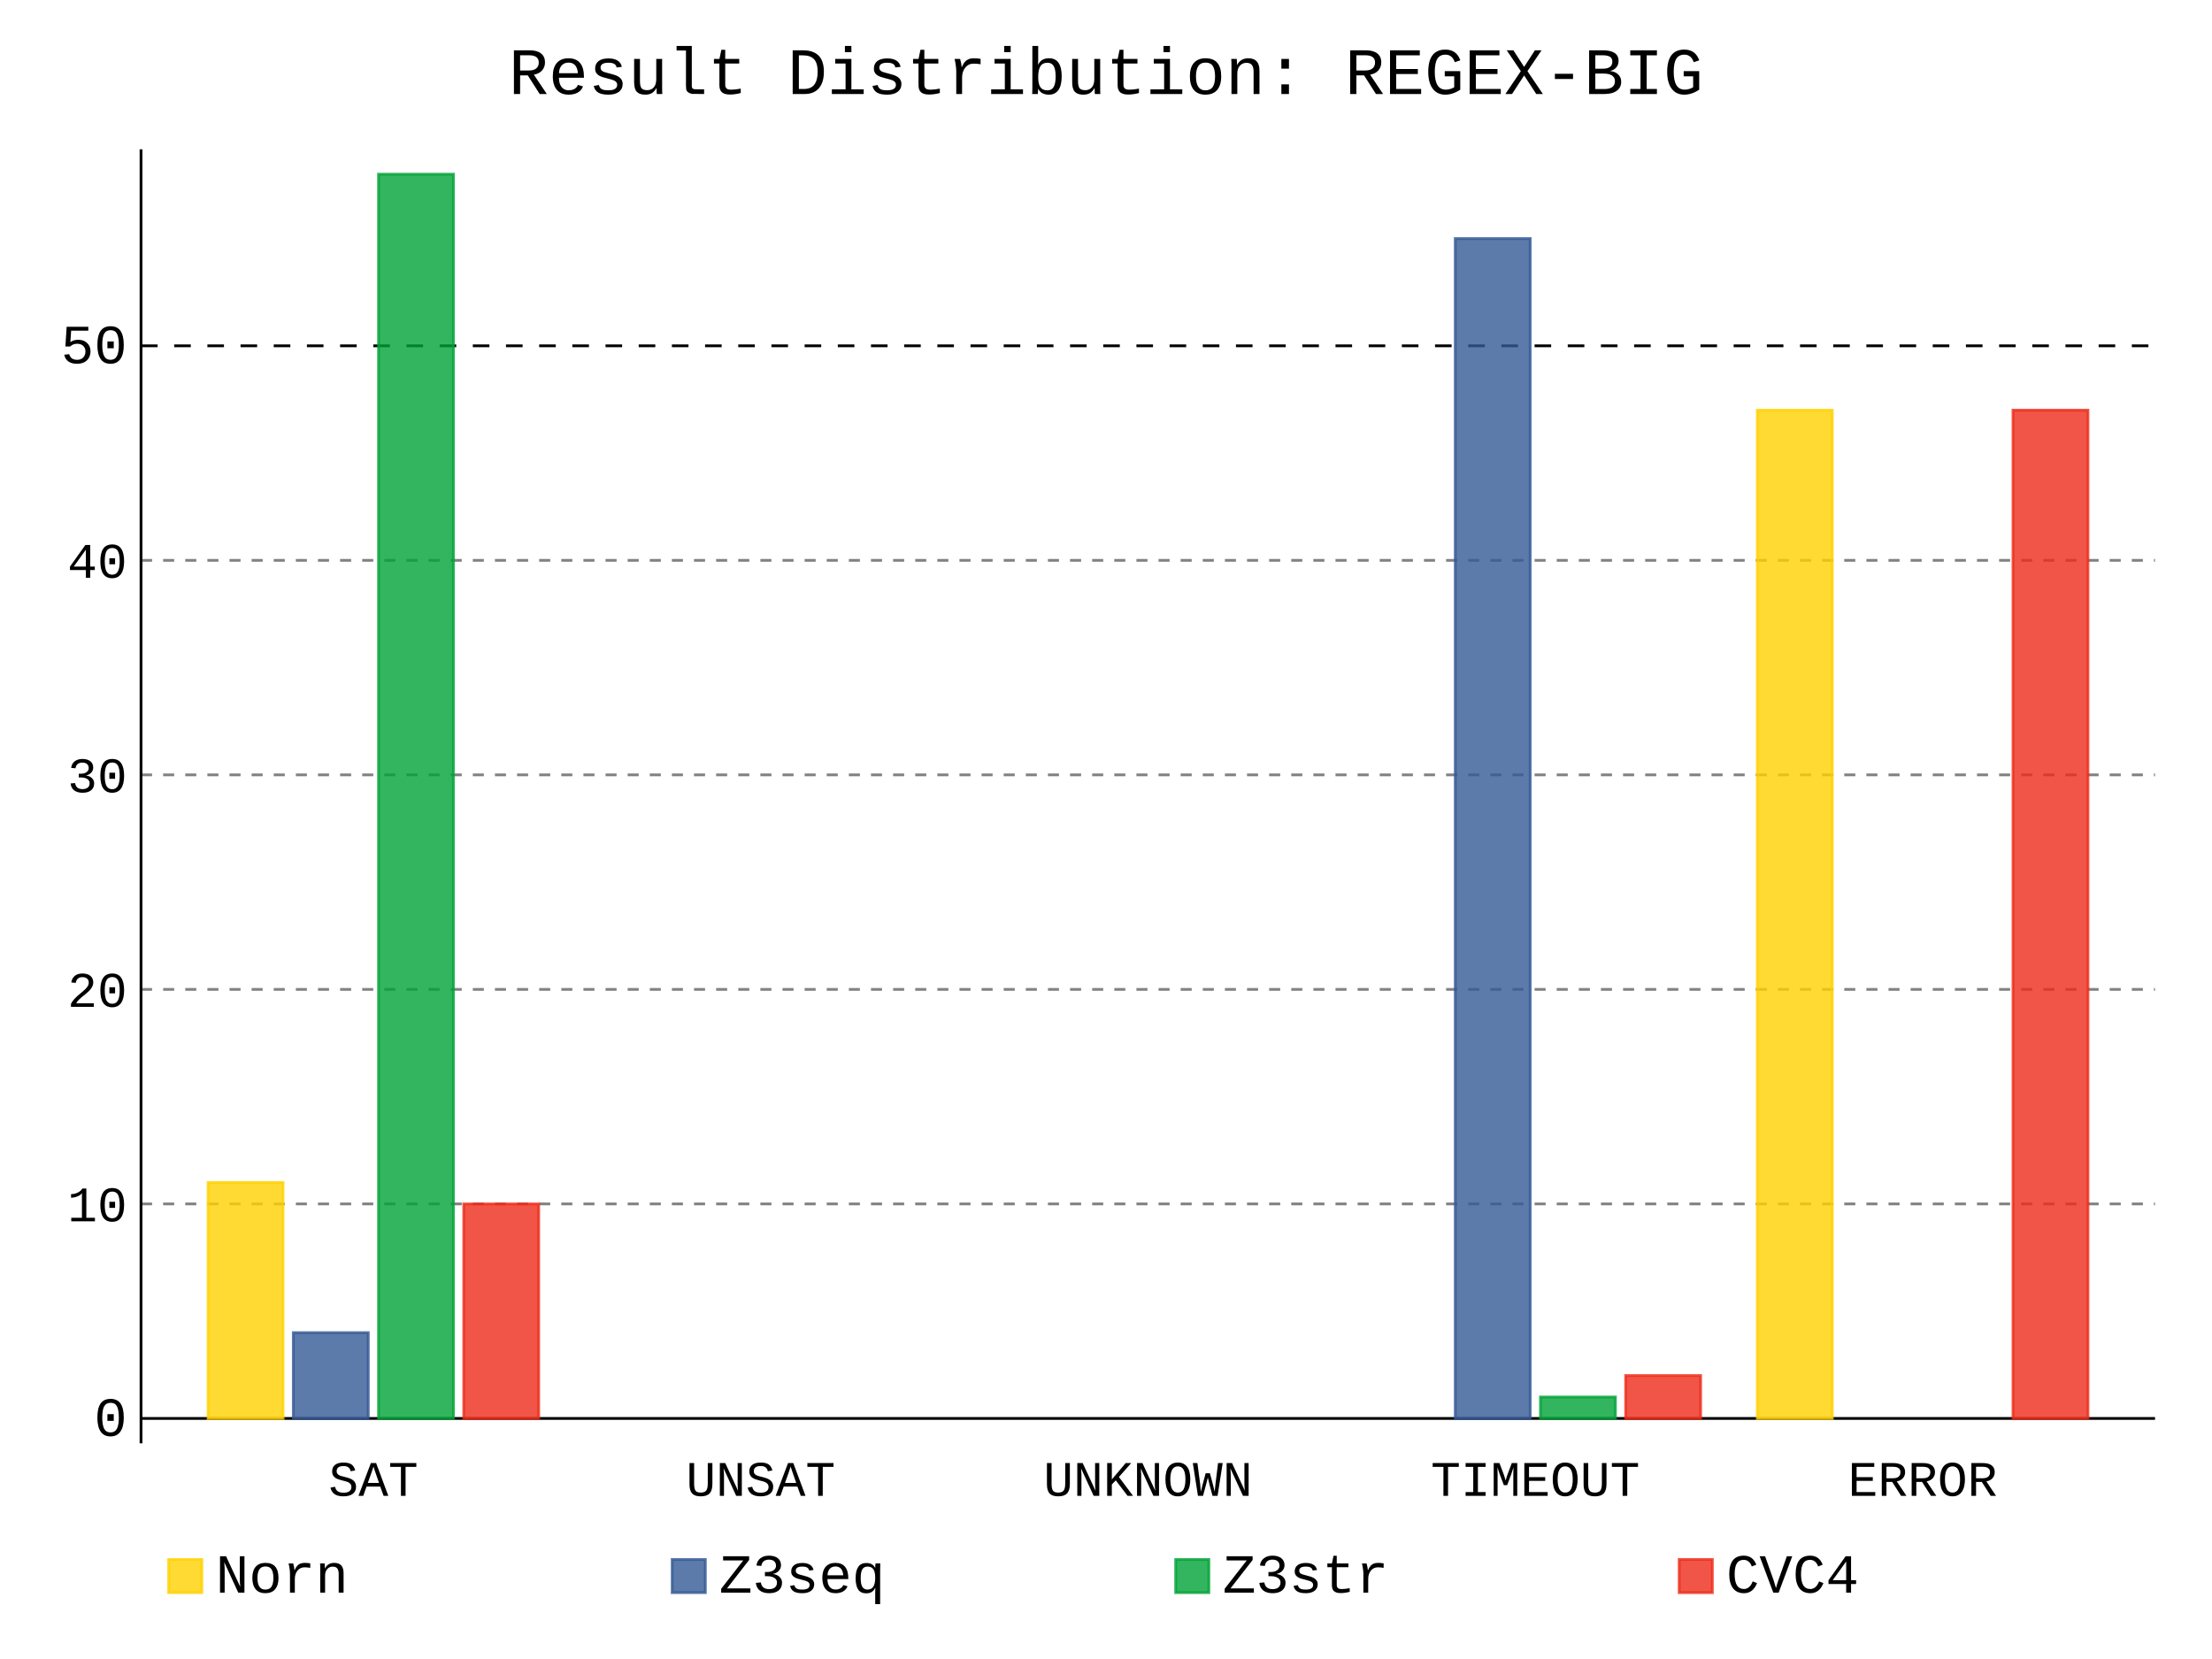
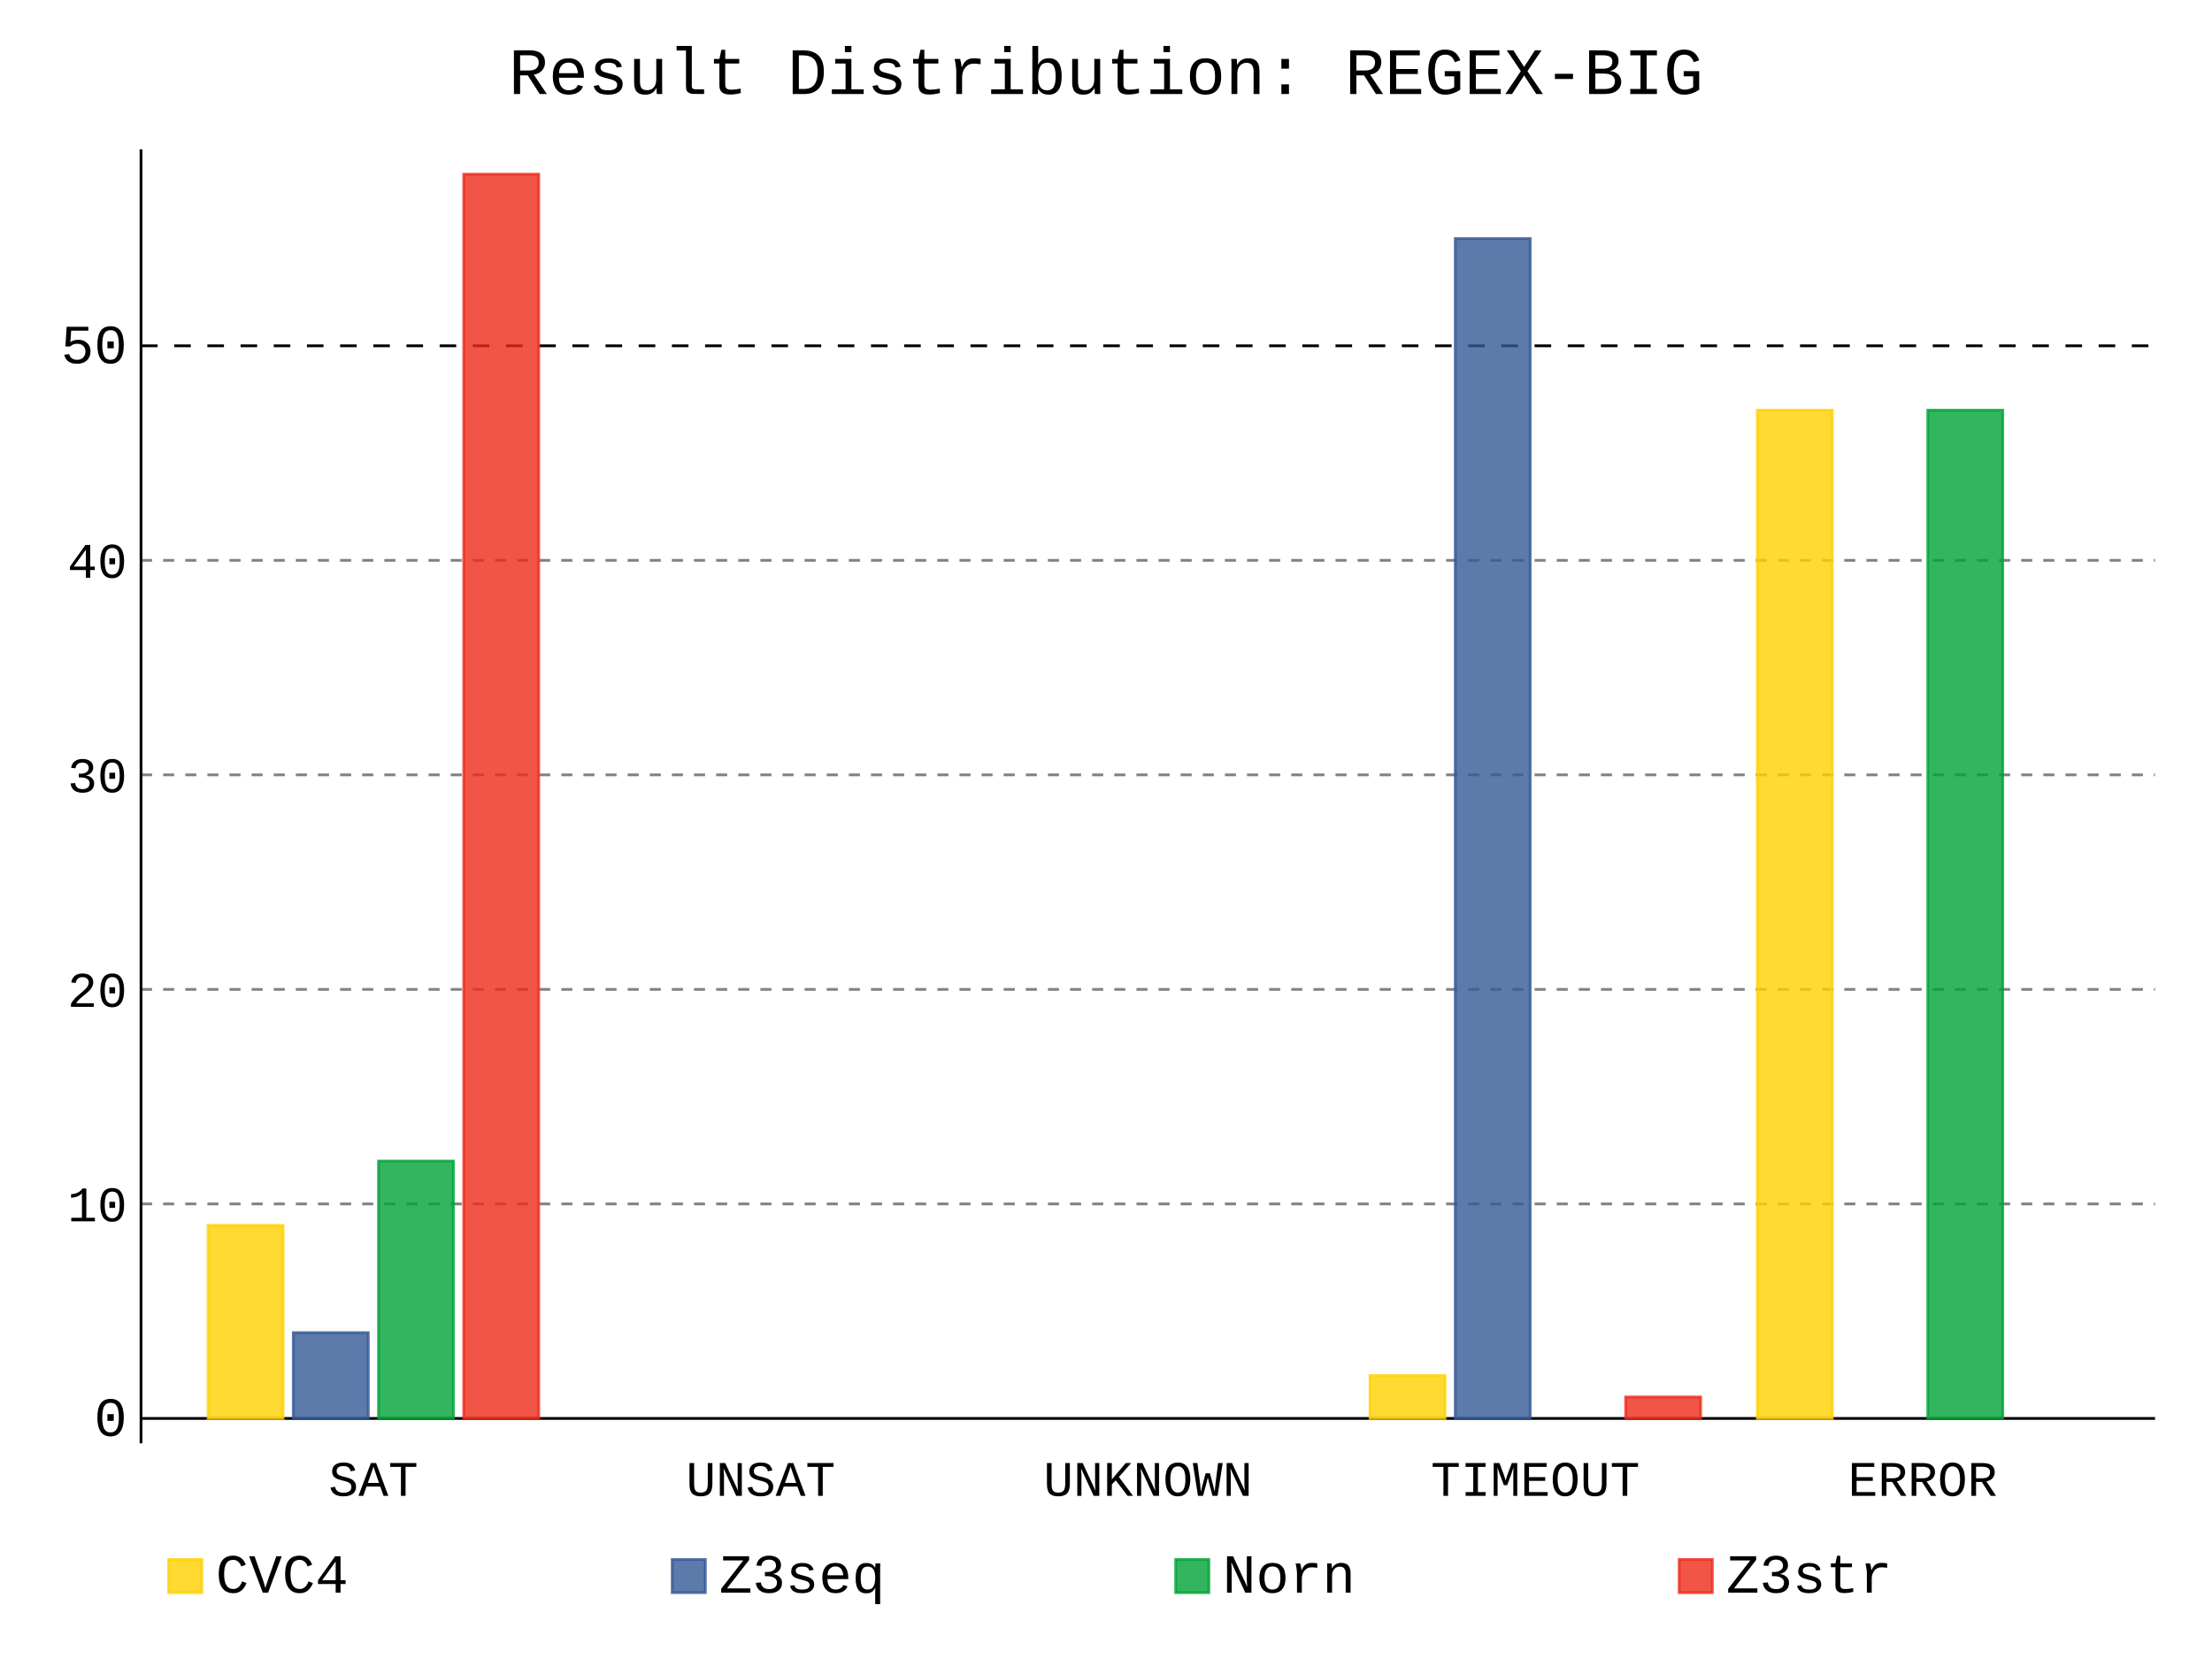
- <svg xmlns="http://www.w3.org/2000/svg" id="chart-3f2a2856-9d9c-41f6-ac64-3c02327296be" class="pygal-chart" viewBox="0 0 800 600">
+ <svg xmlns="http://www.w3.org/2000/svg" id="chart-bedbf23d-5799-453d-8baf-79e95862f258" class="pygal-chart" viewBox="0 0 800 600">
  <defs>
-     <style type="text/css">#chart-3f2a2856-9d9c-41f6-ac64-3c02327296be{-webkit-user-select:none;-webkit-font-smoothing:antialiased;font-family:Consolas,"Liberation Mono",Menlo,Courier,monospace}#chart-3f2a2856-9d9c-41f6-ac64-3c02327296be .title{font-family:Consolas,"Liberation Mono",Menlo,Courier,monospace;font-size:24px}#chart-3f2a2856-9d9c-41f6-ac64-3c02327296be .legends .legend text{font-family:Consolas,"Liberation Mono",Menlo,Courier,monospace;font-size:20px}#chart-3f2a2856-9d9c-41f6-ac64-3c02327296be .axis text{font-family:Consolas,"Liberation Mono",Menlo,Courier,monospace;font-size:18px}#chart-3f2a2856-9d9c-41f6-ac64-3c02327296be .axis text.major{font-family:Consolas,"Liberation Mono",Menlo,Courier,monospace;font-size:20px}#chart-3f2a2856-9d9c-41f6-ac64-3c02327296be .text-overlay text.value{font-family:Consolas,"Liberation Mono",Menlo,Courier,monospace;font-size:22px}#chart-3f2a2856-9d9c-41f6-ac64-3c02327296be .text-overlay text.label{font-family:Consolas,"Liberation Mono",Menlo,Courier,monospace;font-size:20px}#chart-3f2a2856-9d9c-41f6-ac64-3c02327296be .tooltip{font-family:Consolas,"Liberation Mono",Menlo,Courier,monospace;font-size:20px}#chart-3f2a2856-9d9c-41f6-ac64-3c02327296be text.no_data{font-family:Consolas,"Liberation Mono",Menlo,Courier,monospace;font-size:64px}
- #chart-3f2a2856-9d9c-41f6-ac64-3c02327296be{background-color:#FFFFFF}#chart-3f2a2856-9d9c-41f6-ac64-3c02327296be path,#chart-3f2a2856-9d9c-41f6-ac64-3c02327296be line,#chart-3f2a2856-9d9c-41f6-ac64-3c02327296be rect,#chart-3f2a2856-9d9c-41f6-ac64-3c02327296be circle{-webkit-transition:100ms;-moz-transition:100ms;transition:100ms}#chart-3f2a2856-9d9c-41f6-ac64-3c02327296be .graph &gt; .background{fill:#FFFFFF}#chart-3f2a2856-9d9c-41f6-ac64-3c02327296be .plot &gt; .background{fill:#FFFFFF}#chart-3f2a2856-9d9c-41f6-ac64-3c02327296be .graph{fill:#000000}#chart-3f2a2856-9d9c-41f6-ac64-3c02327296be text.no_data{fill:#000000}#chart-3f2a2856-9d9c-41f6-ac64-3c02327296be .title{fill:#000000}#chart-3f2a2856-9d9c-41f6-ac64-3c02327296be .legends .legend text{fill:#000000}#chart-3f2a2856-9d9c-41f6-ac64-3c02327296be .legends .legend:hover text{fill:#000000}#chart-3f2a2856-9d9c-41f6-ac64-3c02327296be .axis .line{stroke:#000000}#chart-3f2a2856-9d9c-41f6-ac64-3c02327296be .axis .guide.line{stroke:#828282}#chart-3f2a2856-9d9c-41f6-ac64-3c02327296be .axis .major.line{stroke:#000000}#chart-3f2a2856-9d9c-41f6-ac64-3c02327296be .axis text.major{fill:#000000}#chart-3f2a2856-9d9c-41f6-ac64-3c02327296be .axis.y .guides:hover .guide.line,#chart-3f2a2856-9d9c-41f6-ac64-3c02327296be .line-graph .axis.x .guides:hover .guide.line,#chart-3f2a2856-9d9c-41f6-ac64-3c02327296be .stackedline-graph .axis.x .guides:hover .guide.line,#chart-3f2a2856-9d9c-41f6-ac64-3c02327296be .xy-graph .axis.x .guides:hover .guide.line{stroke:#000000}#chart-3f2a2856-9d9c-41f6-ac64-3c02327296be .axis .guides:hover text{fill:#000000}#chart-3f2a2856-9d9c-41f6-ac64-3c02327296be .reactive{fill-opacity:.8;stroke-opacity:.8}#chart-3f2a2856-9d9c-41f6-ac64-3c02327296be .ci{stroke:#000000}#chart-3f2a2856-9d9c-41f6-ac64-3c02327296be .reactive.active,#chart-3f2a2856-9d9c-41f6-ac64-3c02327296be .active .reactive{fill-opacity:.9;stroke-opacity:.9;stroke-width:4}#chart-3f2a2856-9d9c-41f6-ac64-3c02327296be .ci .reactive.active{stroke-width:1.5}#chart-3f2a2856-9d9c-41f6-ac64-3c02327296be .series text{fill:#000000}#chart-3f2a2856-9d9c-41f6-ac64-3c02327296be .tooltip rect{fill:#FFFFFF;stroke:#000000;-webkit-transition:opacity 100ms;-moz-transition:opacity 100ms;transition:opacity 100ms}#chart-3f2a2856-9d9c-41f6-ac64-3c02327296be .tooltip .label{fill:#000000}#chart-3f2a2856-9d9c-41f6-ac64-3c02327296be .tooltip .label{fill:#000000}#chart-3f2a2856-9d9c-41f6-ac64-3c02327296be .tooltip .legend{font-size:.8em;fill:#828282}#chart-3f2a2856-9d9c-41f6-ac64-3c02327296be .tooltip .x_label{font-size:.6em;fill:#000000}#chart-3f2a2856-9d9c-41f6-ac64-3c02327296be .tooltip .xlink{font-size:.5em;text-decoration:underline}#chart-3f2a2856-9d9c-41f6-ac64-3c02327296be .tooltip .value{font-size:1.5em}#chart-3f2a2856-9d9c-41f6-ac64-3c02327296be .bound{font-size:.5em}#chart-3f2a2856-9d9c-41f6-ac64-3c02327296be .max-value{font-size:.75em;fill:#828282}#chart-3f2a2856-9d9c-41f6-ac64-3c02327296be .map-element{fill:#FFFFFF;stroke:#828282 !important}#chart-3f2a2856-9d9c-41f6-ac64-3c02327296be .map-element .reactive{fill-opacity:inherit;stroke-opacity:inherit}#chart-3f2a2856-9d9c-41f6-ac64-3c02327296be .color-0,#chart-3f2a2856-9d9c-41f6-ac64-3c02327296be .color-0 a:visited{stroke:#FFD000;fill:#FFD000}#chart-3f2a2856-9d9c-41f6-ac64-3c02327296be .color-1,#chart-3f2a2856-9d9c-41f6-ac64-3c02327296be .color-1 a:visited{stroke:#345995;fill:#345995}#chart-3f2a2856-9d9c-41f6-ac64-3c02327296be .color-2,#chart-3f2a2856-9d9c-41f6-ac64-3c02327296be .color-2 a:visited{stroke:#01A337;fill:#01A337}#chart-3f2a2856-9d9c-41f6-ac64-3c02327296be .color-3,#chart-3f2a2856-9d9c-41f6-ac64-3c02327296be .color-3 a:visited{stroke:#ED2B1A;fill:#ED2B1A}#chart-3f2a2856-9d9c-41f6-ac64-3c02327296be .text-overlay .color-0 text{fill:black}#chart-3f2a2856-9d9c-41f6-ac64-3c02327296be .text-overlay .color-1 text{fill:black}#chart-3f2a2856-9d9c-41f6-ac64-3c02327296be .text-overlay .color-2 text{fill:black}#chart-3f2a2856-9d9c-41f6-ac64-3c02327296be .text-overlay .color-3 text{fill:black}
- #chart-3f2a2856-9d9c-41f6-ac64-3c02327296be text.no_data{text-anchor:middle}#chart-3f2a2856-9d9c-41f6-ac64-3c02327296be .guide.line{fill:none}#chart-3f2a2856-9d9c-41f6-ac64-3c02327296be .centered{text-anchor:middle}#chart-3f2a2856-9d9c-41f6-ac64-3c02327296be .title{text-anchor:middle}#chart-3f2a2856-9d9c-41f6-ac64-3c02327296be .legends .legend text{fill-opacity:1}#chart-3f2a2856-9d9c-41f6-ac64-3c02327296be .axis.x text{text-anchor:middle}#chart-3f2a2856-9d9c-41f6-ac64-3c02327296be .axis.x:not(.web) text[transform]{text-anchor:start}#chart-3f2a2856-9d9c-41f6-ac64-3c02327296be .axis.x:not(.web) text[transform].backwards{text-anchor:end}#chart-3f2a2856-9d9c-41f6-ac64-3c02327296be .axis.y text{text-anchor:end}#chart-3f2a2856-9d9c-41f6-ac64-3c02327296be .axis.y text[transform].backwards{text-anchor:start}#chart-3f2a2856-9d9c-41f6-ac64-3c02327296be .axis.y2 text{text-anchor:start}#chart-3f2a2856-9d9c-41f6-ac64-3c02327296be .axis.y2 text[transform].backwards{text-anchor:end}#chart-3f2a2856-9d9c-41f6-ac64-3c02327296be .axis .guide.line{stroke-dasharray:4,4}#chart-3f2a2856-9d9c-41f6-ac64-3c02327296be .axis .major.guide.line{stroke-dasharray:6,6}#chart-3f2a2856-9d9c-41f6-ac64-3c02327296be .horizontal .axis.y .guide.line,#chart-3f2a2856-9d9c-41f6-ac64-3c02327296be .horizontal .axis.y2 .guide.line,#chart-3f2a2856-9d9c-41f6-ac64-3c02327296be .vertical .axis.x .guide.line{opacity:0}#chart-3f2a2856-9d9c-41f6-ac64-3c02327296be .horizontal .axis.always_show .guide.line,#chart-3f2a2856-9d9c-41f6-ac64-3c02327296be .vertical .axis.always_show .guide.line{opacity:1 !important}#chart-3f2a2856-9d9c-41f6-ac64-3c02327296be .axis.y .guides:hover .guide.line,#chart-3f2a2856-9d9c-41f6-ac64-3c02327296be .axis.y2 .guides:hover .guide.line,#chart-3f2a2856-9d9c-41f6-ac64-3c02327296be .axis.x .guides:hover .guide.line{opacity:1}#chart-3f2a2856-9d9c-41f6-ac64-3c02327296be .axis .guides:hover text{opacity:1}#chart-3f2a2856-9d9c-41f6-ac64-3c02327296be .nofill{fill:none}#chart-3f2a2856-9d9c-41f6-ac64-3c02327296be .subtle-fill{fill-opacity:.2}#chart-3f2a2856-9d9c-41f6-ac64-3c02327296be .dot{stroke-width:1px;fill-opacity:1}#chart-3f2a2856-9d9c-41f6-ac64-3c02327296be .dot.active{stroke-width:5px}#chart-3f2a2856-9d9c-41f6-ac64-3c02327296be .dot.negative{fill:transparent}#chart-3f2a2856-9d9c-41f6-ac64-3c02327296be text,#chart-3f2a2856-9d9c-41f6-ac64-3c02327296be tspan{stroke:none !important}#chart-3f2a2856-9d9c-41f6-ac64-3c02327296be .series text.active{opacity:1}#chart-3f2a2856-9d9c-41f6-ac64-3c02327296be .tooltip rect{fill-opacity:.95;stroke-width:.5}#chart-3f2a2856-9d9c-41f6-ac64-3c02327296be .tooltip text{fill-opacity:1}#chart-3f2a2856-9d9c-41f6-ac64-3c02327296be .showable{visibility:hidden}#chart-3f2a2856-9d9c-41f6-ac64-3c02327296be .showable.shown{visibility:visible}#chart-3f2a2856-9d9c-41f6-ac64-3c02327296be .gauge-background{fill:rgba(229,229,229,1);stroke:none}#chart-3f2a2856-9d9c-41f6-ac64-3c02327296be .bg-lines{stroke:#FFFFFF;stroke-width:2px}</style>
+     <style type="text/css">#chart-bedbf23d-5799-453d-8baf-79e95862f258{-webkit-user-select:none;-webkit-font-smoothing:antialiased;font-family:Consolas,"Liberation Mono",Menlo,Courier,monospace}#chart-bedbf23d-5799-453d-8baf-79e95862f258 .title{font-family:Consolas,"Liberation Mono",Menlo,Courier,monospace;font-size:24px}#chart-bedbf23d-5799-453d-8baf-79e95862f258 .legends .legend text{font-family:Consolas,"Liberation Mono",Menlo,Courier,monospace;font-size:20px}#chart-bedbf23d-5799-453d-8baf-79e95862f258 .axis text{font-family:Consolas,"Liberation Mono",Menlo,Courier,monospace;font-size:18px}#chart-bedbf23d-5799-453d-8baf-79e95862f258 .axis text.major{font-family:Consolas,"Liberation Mono",Menlo,Courier,monospace;font-size:20px}#chart-bedbf23d-5799-453d-8baf-79e95862f258 .text-overlay text.value{font-family:Consolas,"Liberation Mono",Menlo,Courier,monospace;font-size:22px}#chart-bedbf23d-5799-453d-8baf-79e95862f258 .text-overlay text.label{font-family:Consolas,"Liberation Mono",Menlo,Courier,monospace;font-size:20px}#chart-bedbf23d-5799-453d-8baf-79e95862f258 .tooltip{font-family:Consolas,"Liberation Mono",Menlo,Courier,monospace;font-size:20px}#chart-bedbf23d-5799-453d-8baf-79e95862f258 text.no_data{font-family:Consolas,"Liberation Mono",Menlo,Courier,monospace;font-size:64px}
+ #chart-bedbf23d-5799-453d-8baf-79e95862f258{background-color:#FFFFFF}#chart-bedbf23d-5799-453d-8baf-79e95862f258 path,#chart-bedbf23d-5799-453d-8baf-79e95862f258 line,#chart-bedbf23d-5799-453d-8baf-79e95862f258 rect,#chart-bedbf23d-5799-453d-8baf-79e95862f258 circle{-webkit-transition:100ms;-moz-transition:100ms;transition:100ms}#chart-bedbf23d-5799-453d-8baf-79e95862f258 .graph &gt; .background{fill:#FFFFFF}#chart-bedbf23d-5799-453d-8baf-79e95862f258 .plot &gt; .background{fill:#FFFFFF}#chart-bedbf23d-5799-453d-8baf-79e95862f258 .graph{fill:#000000}#chart-bedbf23d-5799-453d-8baf-79e95862f258 text.no_data{fill:#000000}#chart-bedbf23d-5799-453d-8baf-79e95862f258 .title{fill:#000000}#chart-bedbf23d-5799-453d-8baf-79e95862f258 .legends .legend text{fill:#000000}#chart-bedbf23d-5799-453d-8baf-79e95862f258 .legends .legend:hover text{fill:#000000}#chart-bedbf23d-5799-453d-8baf-79e95862f258 .axis .line{stroke:#000000}#chart-bedbf23d-5799-453d-8baf-79e95862f258 .axis .guide.line{stroke:#828282}#chart-bedbf23d-5799-453d-8baf-79e95862f258 .axis .major.line{stroke:#000000}#chart-bedbf23d-5799-453d-8baf-79e95862f258 .axis text.major{fill:#000000}#chart-bedbf23d-5799-453d-8baf-79e95862f258 .axis.y .guides:hover .guide.line,#chart-bedbf23d-5799-453d-8baf-79e95862f258 .line-graph .axis.x .guides:hover .guide.line,#chart-bedbf23d-5799-453d-8baf-79e95862f258 .stackedline-graph .axis.x .guides:hover .guide.line,#chart-bedbf23d-5799-453d-8baf-79e95862f258 .xy-graph .axis.x .guides:hover .guide.line{stroke:#000000}#chart-bedbf23d-5799-453d-8baf-79e95862f258 .axis .guides:hover text{fill:#000000}#chart-bedbf23d-5799-453d-8baf-79e95862f258 .reactive{fill-opacity:.8;stroke-opacity:.8}#chart-bedbf23d-5799-453d-8baf-79e95862f258 .ci{stroke:#000000}#chart-bedbf23d-5799-453d-8baf-79e95862f258 .reactive.active,#chart-bedbf23d-5799-453d-8baf-79e95862f258 .active .reactive{fill-opacity:.9;stroke-opacity:.9;stroke-width:4}#chart-bedbf23d-5799-453d-8baf-79e95862f258 .ci .reactive.active{stroke-width:1.5}#chart-bedbf23d-5799-453d-8baf-79e95862f258 .series text{fill:#000000}#chart-bedbf23d-5799-453d-8baf-79e95862f258 .tooltip rect{fill:#FFFFFF;stroke:#000000;-webkit-transition:opacity 100ms;-moz-transition:opacity 100ms;transition:opacity 100ms}#chart-bedbf23d-5799-453d-8baf-79e95862f258 .tooltip .label{fill:#000000}#chart-bedbf23d-5799-453d-8baf-79e95862f258 .tooltip .label{fill:#000000}#chart-bedbf23d-5799-453d-8baf-79e95862f258 .tooltip .legend{font-size:.8em;fill:#828282}#chart-bedbf23d-5799-453d-8baf-79e95862f258 .tooltip .x_label{font-size:.6em;fill:#000000}#chart-bedbf23d-5799-453d-8baf-79e95862f258 .tooltip .xlink{font-size:.5em;text-decoration:underline}#chart-bedbf23d-5799-453d-8baf-79e95862f258 .tooltip .value{font-size:1.5em}#chart-bedbf23d-5799-453d-8baf-79e95862f258 .bound{font-size:.5em}#chart-bedbf23d-5799-453d-8baf-79e95862f258 .max-value{font-size:.75em;fill:#828282}#chart-bedbf23d-5799-453d-8baf-79e95862f258 .map-element{fill:#FFFFFF;stroke:#828282 !important}#chart-bedbf23d-5799-453d-8baf-79e95862f258 .map-element .reactive{fill-opacity:inherit;stroke-opacity:inherit}#chart-bedbf23d-5799-453d-8baf-79e95862f258 .color-0,#chart-bedbf23d-5799-453d-8baf-79e95862f258 .color-0 a:visited{stroke:#FFD000;fill:#FFD000}#chart-bedbf23d-5799-453d-8baf-79e95862f258 .color-1,#chart-bedbf23d-5799-453d-8baf-79e95862f258 .color-1 a:visited{stroke:#345995;fill:#345995}#chart-bedbf23d-5799-453d-8baf-79e95862f258 .color-2,#chart-bedbf23d-5799-453d-8baf-79e95862f258 .color-2 a:visited{stroke:#01A337;fill:#01A337}#chart-bedbf23d-5799-453d-8baf-79e95862f258 .color-3,#chart-bedbf23d-5799-453d-8baf-79e95862f258 .color-3 a:visited{stroke:#ED2B1A;fill:#ED2B1A}#chart-bedbf23d-5799-453d-8baf-79e95862f258 .text-overlay .color-0 text{fill:black}#chart-bedbf23d-5799-453d-8baf-79e95862f258 .text-overlay .color-1 text{fill:black}#chart-bedbf23d-5799-453d-8baf-79e95862f258 .text-overlay .color-2 text{fill:black}#chart-bedbf23d-5799-453d-8baf-79e95862f258 .text-overlay .color-3 text{fill:black}
+ #chart-bedbf23d-5799-453d-8baf-79e95862f258 text.no_data{text-anchor:middle}#chart-bedbf23d-5799-453d-8baf-79e95862f258 .guide.line{fill:none}#chart-bedbf23d-5799-453d-8baf-79e95862f258 .centered{text-anchor:middle}#chart-bedbf23d-5799-453d-8baf-79e95862f258 .title{text-anchor:middle}#chart-bedbf23d-5799-453d-8baf-79e95862f258 .legends .legend text{fill-opacity:1}#chart-bedbf23d-5799-453d-8baf-79e95862f258 .axis.x text{text-anchor:middle}#chart-bedbf23d-5799-453d-8baf-79e95862f258 .axis.x:not(.web) text[transform]{text-anchor:start}#chart-bedbf23d-5799-453d-8baf-79e95862f258 .axis.x:not(.web) text[transform].backwards{text-anchor:end}#chart-bedbf23d-5799-453d-8baf-79e95862f258 .axis.y text{text-anchor:end}#chart-bedbf23d-5799-453d-8baf-79e95862f258 .axis.y text[transform].backwards{text-anchor:start}#chart-bedbf23d-5799-453d-8baf-79e95862f258 .axis.y2 text{text-anchor:start}#chart-bedbf23d-5799-453d-8baf-79e95862f258 .axis.y2 text[transform].backwards{text-anchor:end}#chart-bedbf23d-5799-453d-8baf-79e95862f258 .axis .guide.line{stroke-dasharray:4,4}#chart-bedbf23d-5799-453d-8baf-79e95862f258 .axis .major.guide.line{stroke-dasharray:6,6}#chart-bedbf23d-5799-453d-8baf-79e95862f258 .horizontal .axis.y .guide.line,#chart-bedbf23d-5799-453d-8baf-79e95862f258 .horizontal .axis.y2 .guide.line,#chart-bedbf23d-5799-453d-8baf-79e95862f258 .vertical .axis.x .guide.line{opacity:0}#chart-bedbf23d-5799-453d-8baf-79e95862f258 .horizontal .axis.always_show .guide.line,#chart-bedbf23d-5799-453d-8baf-79e95862f258 .vertical .axis.always_show .guide.line{opacity:1 !important}#chart-bedbf23d-5799-453d-8baf-79e95862f258 .axis.y .guides:hover .guide.line,#chart-bedbf23d-5799-453d-8baf-79e95862f258 .axis.y2 .guides:hover .guide.line,#chart-bedbf23d-5799-453d-8baf-79e95862f258 .axis.x .guides:hover .guide.line{opacity:1}#chart-bedbf23d-5799-453d-8baf-79e95862f258 .axis .guides:hover text{opacity:1}#chart-bedbf23d-5799-453d-8baf-79e95862f258 .nofill{fill:none}#chart-bedbf23d-5799-453d-8baf-79e95862f258 .subtle-fill{fill-opacity:.2}#chart-bedbf23d-5799-453d-8baf-79e95862f258 .dot{stroke-width:1px;fill-opacity:1}#chart-bedbf23d-5799-453d-8baf-79e95862f258 .dot.active{stroke-width:5px}#chart-bedbf23d-5799-453d-8baf-79e95862f258 .dot.negative{fill:transparent}#chart-bedbf23d-5799-453d-8baf-79e95862f258 text,#chart-bedbf23d-5799-453d-8baf-79e95862f258 tspan{stroke:none !important}#chart-bedbf23d-5799-453d-8baf-79e95862f258 .series text.active{opacity:1}#chart-bedbf23d-5799-453d-8baf-79e95862f258 .tooltip rect{fill-opacity:.95;stroke-width:.5}#chart-bedbf23d-5799-453d-8baf-79e95862f258 .tooltip text{fill-opacity:1}#chart-bedbf23d-5799-453d-8baf-79e95862f258 .showable{visibility:hidden}#chart-bedbf23d-5799-453d-8baf-79e95862f258 .showable.shown{visibility:visible}#chart-bedbf23d-5799-453d-8baf-79e95862f258 .gauge-background{fill:rgba(229,229,229,1);stroke:none}#chart-bedbf23d-5799-453d-8baf-79e95862f258 .bg-lines{stroke:#FFFFFF;stroke-width:2px}</style>
  </defs>
  <g class="graph bar-graph vertical">
    <rect class="background" height="600" width="800" x="0" y="0" />
    <g class="plot" transform="translate(51, 54)">
      <rect class="background" height="468.0" width="728.4" x="0" y="0" />
      <g class="axis y always_show">
        <g class="guides">
          <path class="axis major line" d="M0 459 h728.4" />
          <text class="major" x="-5" y="465.3">0</text>
        </g>
        <g class="guides">
          <path class="guide line" d="M0 381.414 h728.4" />
          <text class="" x="-5" y="387.714">10</text>
        </g>
        <g class="guides">
          <path class="guide line" d="M0 303.828 h728.4" />
          <text class="" x="-5" y="310.128">20</text>
        </g>
        <g class="guides">
          <path class="guide line" d="M0 226.241 h728.4" />
          <text class="" x="-5" y="232.541">30</text>
        </g>
        <g class="guides">
          <path class="guide line" d="M0 148.655 h728.4" />
          <text class="" x="-5" y="154.955">40</text>
        </g>
        <g class="guides">
          <path class="major guide line" d="M0 71.069 h728.4" />
          <text class="major" x="-5" y="77.369">50</text>
        </g>
      </g>
      <g class="axis x">
        <path class="line" d="M0 0 v468" />
        <g class="guides">
          <path class="guide line" d="M84.046 0 v468" />
          <text class="" x="84.046" y="487.0">SAT</text>
        </g>
        <g class="guides">
          <path class="guide line" d="M224.123 0 v468" />
          <text class="" x="224.123" y="487.0">UNSAT</text>
        </g>
        <g class="guides">
          <path class="guide line" d="M364.2 0 v468" />
          <text class="" x="364.2" y="487.0">UNKNOWN</text>
        </g>
        <g class="guides">
          <path class="guide line" d="M504.277 0 v468" />
          <text class="" x="504.277" y="487.0">TIMEOUT</text>
        </g>
        <g class="guides">
          <path class="guide line" d="M644.354 0 v468" />
          <text class="" x="644.354" y="487.0">ERROR</text>
        </g>
      </g>
      <g class="series serie-0 color-0">
        <g class="bars">
          <g class="bar">
-             <rect class="rect reactive tooltip-trigger" height="85.345" rx="0" ry="0" width="27.119" x="24.261" y="373.655" />
+             <rect class="rect reactive tooltip-trigger" height="69.828" rx="0" ry="0" width="27.119" x="24.261" y="389.172" />
          </g>
          <g class="bar">
            <rect class="rect reactive tooltip-trigger" height="0.0" rx="0" ry="0" width="27.119" x="164.338" y="459.0" />
          </g>
          <g class="bar">
            <rect class="rect reactive tooltip-trigger" height="0.0" rx="0" ry="0" width="27.119" x="304.415" y="459.0" />
          </g>
          <g class="bar">
-             <rect class="rect reactive tooltip-trigger" height="0.0" rx="0" ry="0" width="27.119" x="444.492" y="459.0" />
+             <rect class="rect reactive tooltip-trigger" height="15.517" rx="0" ry="0" width="27.119" x="444.492" y="443.483" />
          </g>
          <g class="bar">
            <rect class="rect reactive tooltip-trigger" height="364.655" rx="0" ry="0" width="27.119" x="584.569" y="94.345" />
          </g>
        </g>
      </g>
      <g class="series serie-1 color-1">
        <g class="bars">
          <g class="bar">
            <rect class="rect reactive tooltip-trigger" height="31.034" rx="0" ry="0" width="27.119" x="55.078" y="427.966" />
          </g>
          <g class="bar">
            <rect class="rect reactive tooltip-trigger" height="0.0" rx="0" ry="0" width="27.119" x="195.155" y="459.0" />
          </g>
          <g class="bar">
            <rect class="rect reactive tooltip-trigger" height="0.0" rx="0" ry="0" width="27.119" x="335.232" y="459.0" />
          </g>
          <g class="bar">
            <rect class="rect reactive tooltip-trigger" height="426.724" rx="0" ry="0" width="27.119" x="475.309" y="32.276" />
          </g>
          <g class="bar">
            <rect class="rect reactive tooltip-trigger" height="0.0" rx="0" ry="0" width="27.119" x="615.386" y="459.0" />
          </g>
        </g>
      </g>
      <g class="series serie-2 color-2">
        <g class="bars">
          <g class="bar">
-             <rect class="rect reactive tooltip-trigger" height="450.0" rx="0" ry="0" width="27.119" x="85.895" y="9.0" />
+             <rect class="rect reactive tooltip-trigger" height="93.103" rx="0" ry="0" width="27.119" x="85.895" y="365.897" />
          </g>
          <g class="bar">
            <rect class="rect reactive tooltip-trigger" height="0.0" rx="0" ry="0" width="27.119" x="225.972" y="459.0" />
          </g>
          <g class="bar">
            <rect class="rect reactive tooltip-trigger" height="0.0" rx="0" ry="0" width="27.119" x="366.049" y="459.0" />
          </g>
          <g class="bar">
-             <rect class="rect reactive tooltip-trigger" height="7.759" rx="0" ry="0" width="27.119" x="506.126" y="451.241" />
+             <rect class="rect reactive tooltip-trigger" height="0.0" rx="0" ry="0" width="27.119" x="506.126" y="459.0" />
          </g>
          <g class="bar">
-             <rect class="rect reactive tooltip-trigger" height="0.0" rx="0" ry="0" width="27.119" x="646.203" y="459.0" />
+             <rect class="rect reactive tooltip-trigger" height="364.655" rx="0" ry="0" width="27.119" x="646.203" y="94.345" />
          </g>
        </g>
      </g>
      <g class="series serie-3 color-3">
        <g class="bars">
          <g class="bar">
-             <rect class="rect reactive tooltip-trigger" height="77.586" rx="0" ry="0" width="27.119" x="116.712" y="381.414" />
+             <rect class="rect reactive tooltip-trigger" height="450.0" rx="0" ry="0" width="27.119" x="116.712" y="9.0" />
          </g>
          <g class="bar">
            <rect class="rect reactive tooltip-trigger" height="0.0" rx="0" ry="0" width="27.119" x="256.789" y="459.0" />
          </g>
          <g class="bar">
            <rect class="rect reactive tooltip-trigger" height="0.0" rx="0" ry="0" width="27.119" x="396.866" y="459.0" />
          </g>
          <g class="bar">
-             <rect class="rect reactive tooltip-trigger" height="15.517" rx="0" ry="0" width="27.119" x="536.943" y="443.483" />
+             <rect class="rect reactive tooltip-trigger" height="7.759" rx="0" ry="0" width="27.119" x="536.943" y="451.241" />
          </g>
          <g class="bar">
-             <rect class="rect reactive tooltip-trigger" height="364.655" rx="0" ry="0" width="27.119" x="677.02" y="94.345" />
+             <rect class="rect reactive tooltip-trigger" height="0.0" rx="0" ry="0" width="27.119" x="677.02" y="459.0" />
          </g>
        </g>
      </g>
    </g>
    <g class="titles">
      <text class="title plot_title" x="400.0" y="34">Result Distribution: REGEX-BIG</text>
    </g>
    <g class="plot overlay" transform="translate(51, 54)">
      <g class="series serie-0 color-0" />
      <g class="series serie-1 color-1" />
      <g class="series serie-2 color-2" />
      <g class="series serie-3 color-3" />
    </g>
    <g class="plot text-overlay" transform="translate(51, 54)">
      <g class="series serie-0 color-0" />
      <g class="series serie-1 color-1" />
      <g class="series serie-2 color-2" />
      <g class="series serie-3 color-3" />
    </g>
    <g class="plot tooltip-overlay" transform="translate(51, 54)">
      <g class="tooltip" style="opacity: 0" transform="translate(0 0)">
        <rect class="tooltip-box" height="0" rx="10" ry="10" width="0" />
        <g class="text" />
      </g>
    </g>
    <g class="legends" transform="translate(61, 560)">
      <g class="legend reactive activate-serie" id="activate-serie-0">
        <rect class="color-0 reactive" height="12" width="12" x="0.0" y="4.0" />
-         <text x="17.0" y="16.0">Norn</text>
+         <text x="17.0" y="16.0">CVC4</text>
      </g>
      <g class="legend reactive activate-serie" id="activate-serie-1">
        <rect class="color-1 reactive" height="12" width="12" x="182.1" y="4.0" />
        <text x="199.1" y="16.0">Z3seq</text>
      </g>
      <g class="legend reactive activate-serie" id="activate-serie-2">
        <rect class="color-2 reactive" height="12" width="12" x="364.2" y="4.0" />
-         <text x="381.2" y="16.0">Z3str</text>
+         <text x="381.2" y="16.0">Norn</text>
      </g>
      <g class="legend reactive activate-serie" id="activate-serie-3">
        <rect class="color-3 reactive" height="12" width="12" x="546.3" y="4.0" />
-         <text x="563.3" y="16.0">CVC4</text>
+         <text x="563.3" y="16.0">Z3str</text>
      </g>
    </g>
  </g>
</svg>
